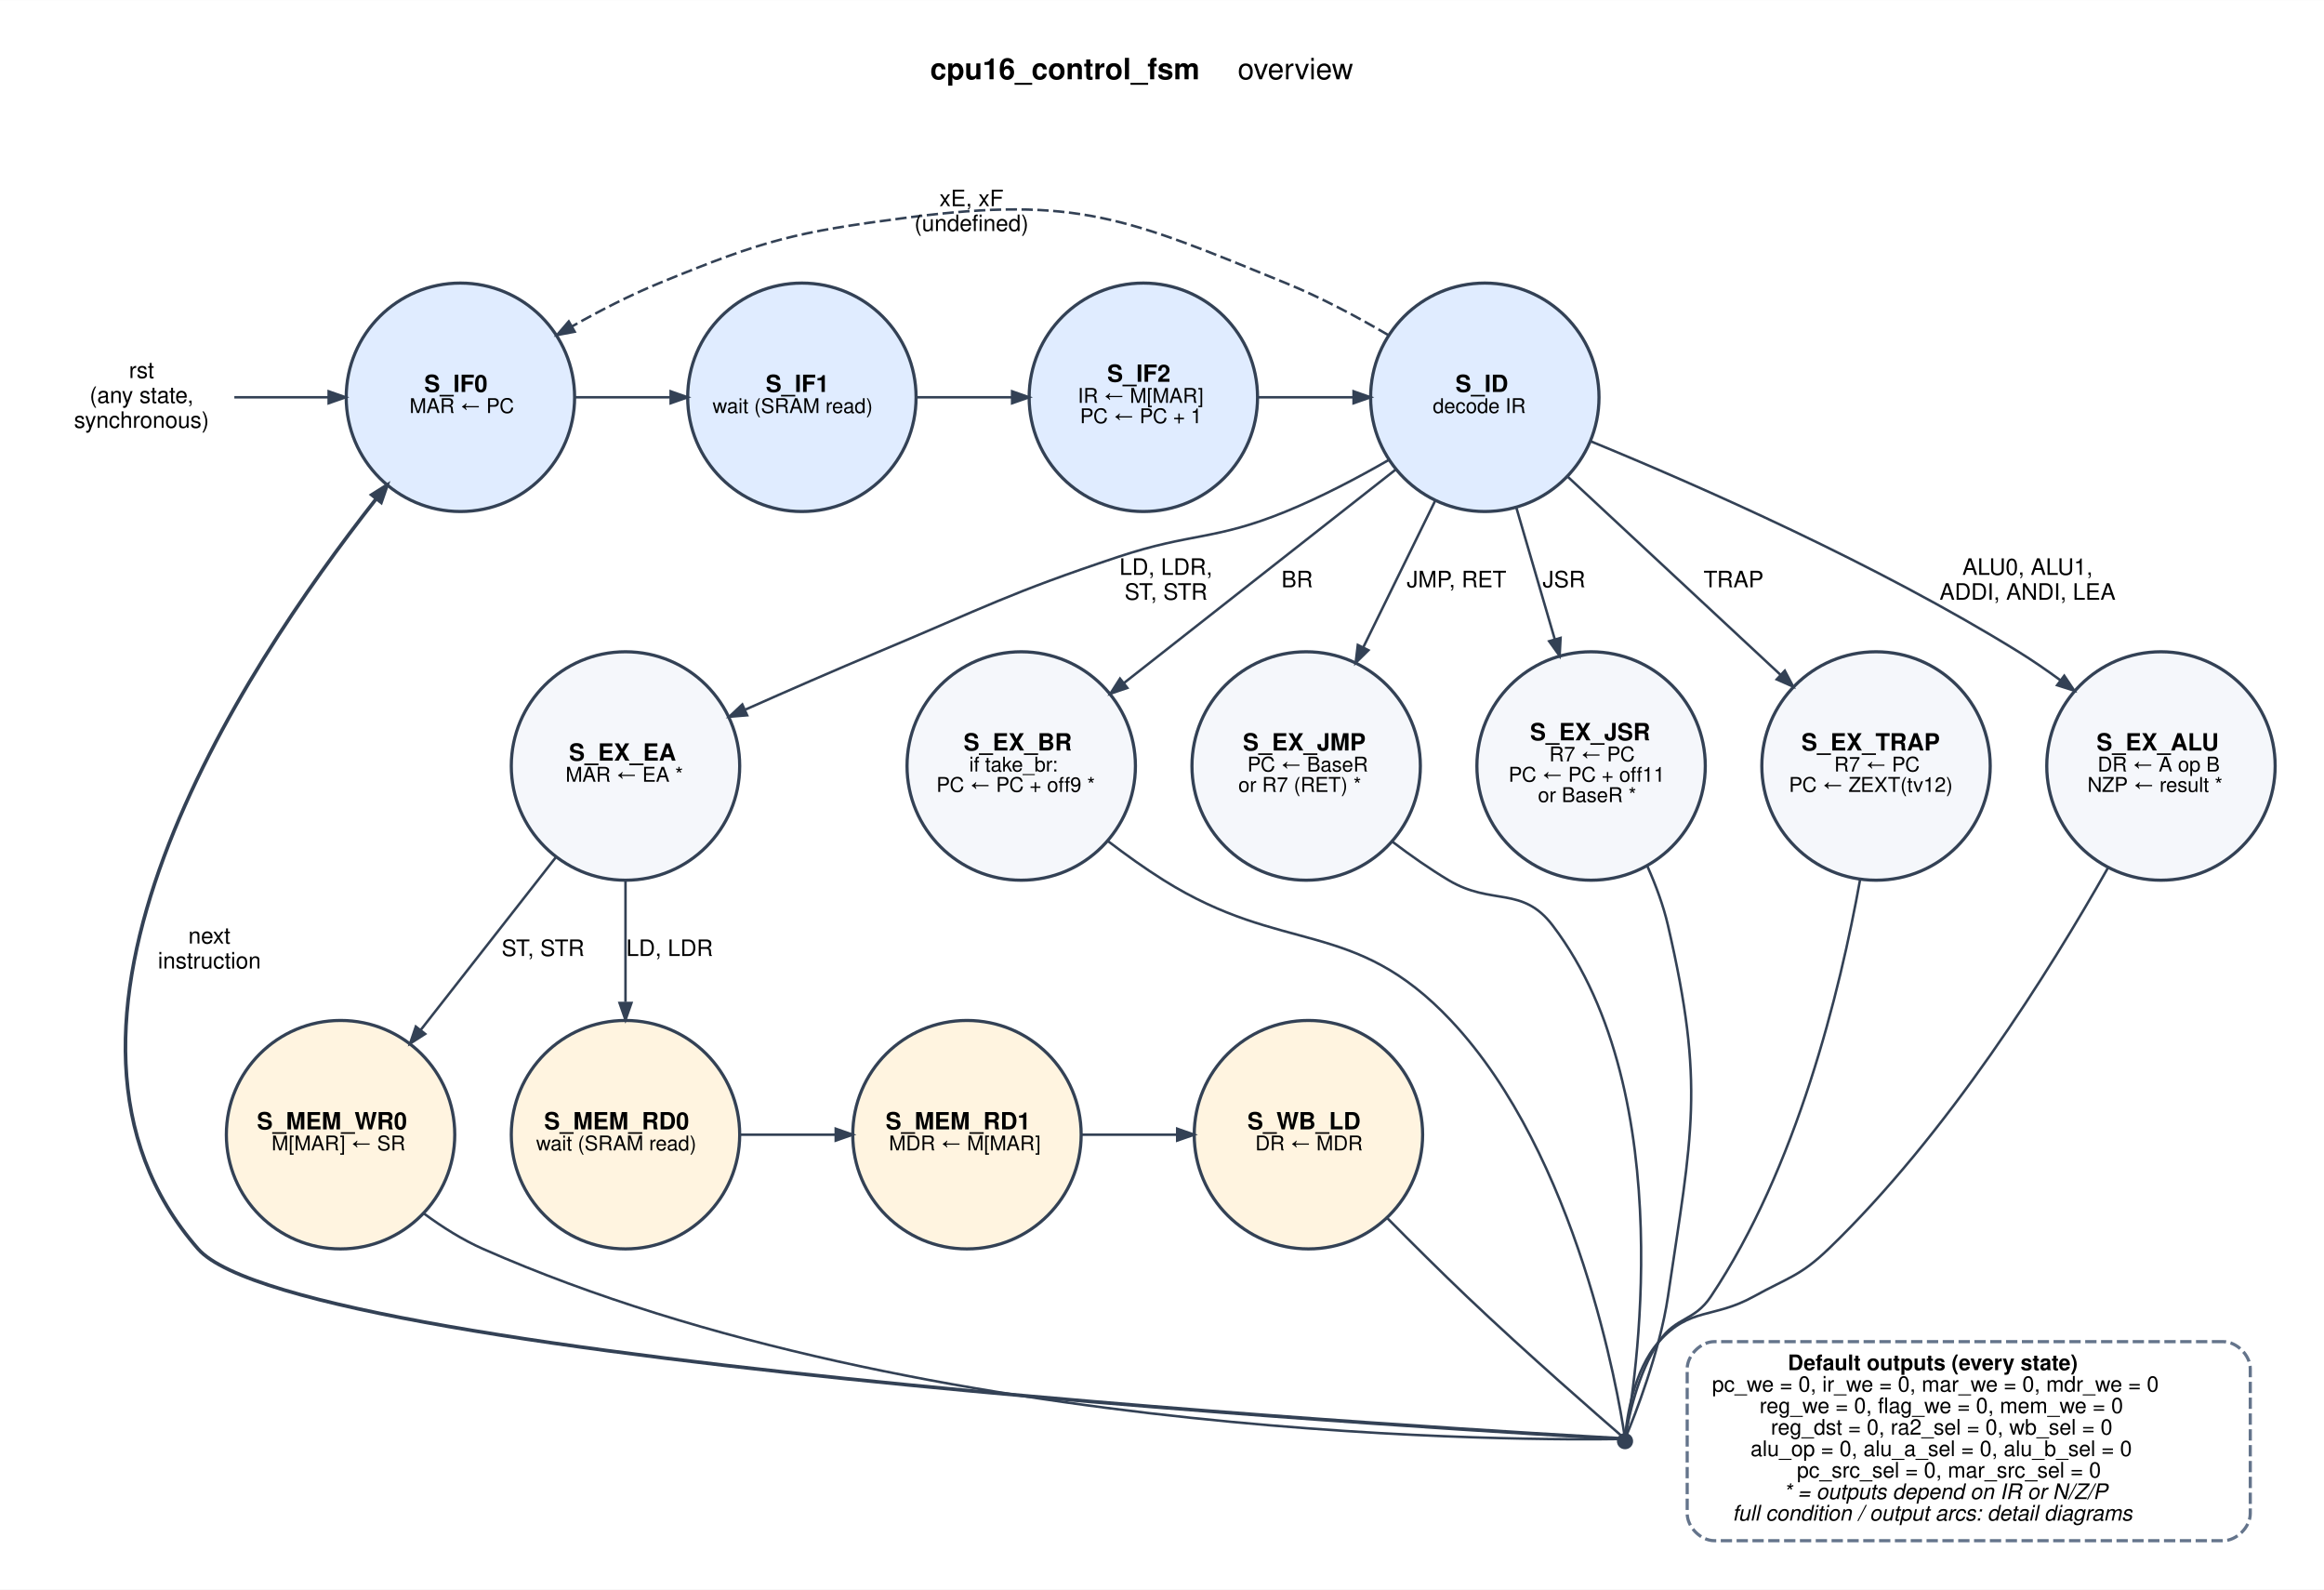
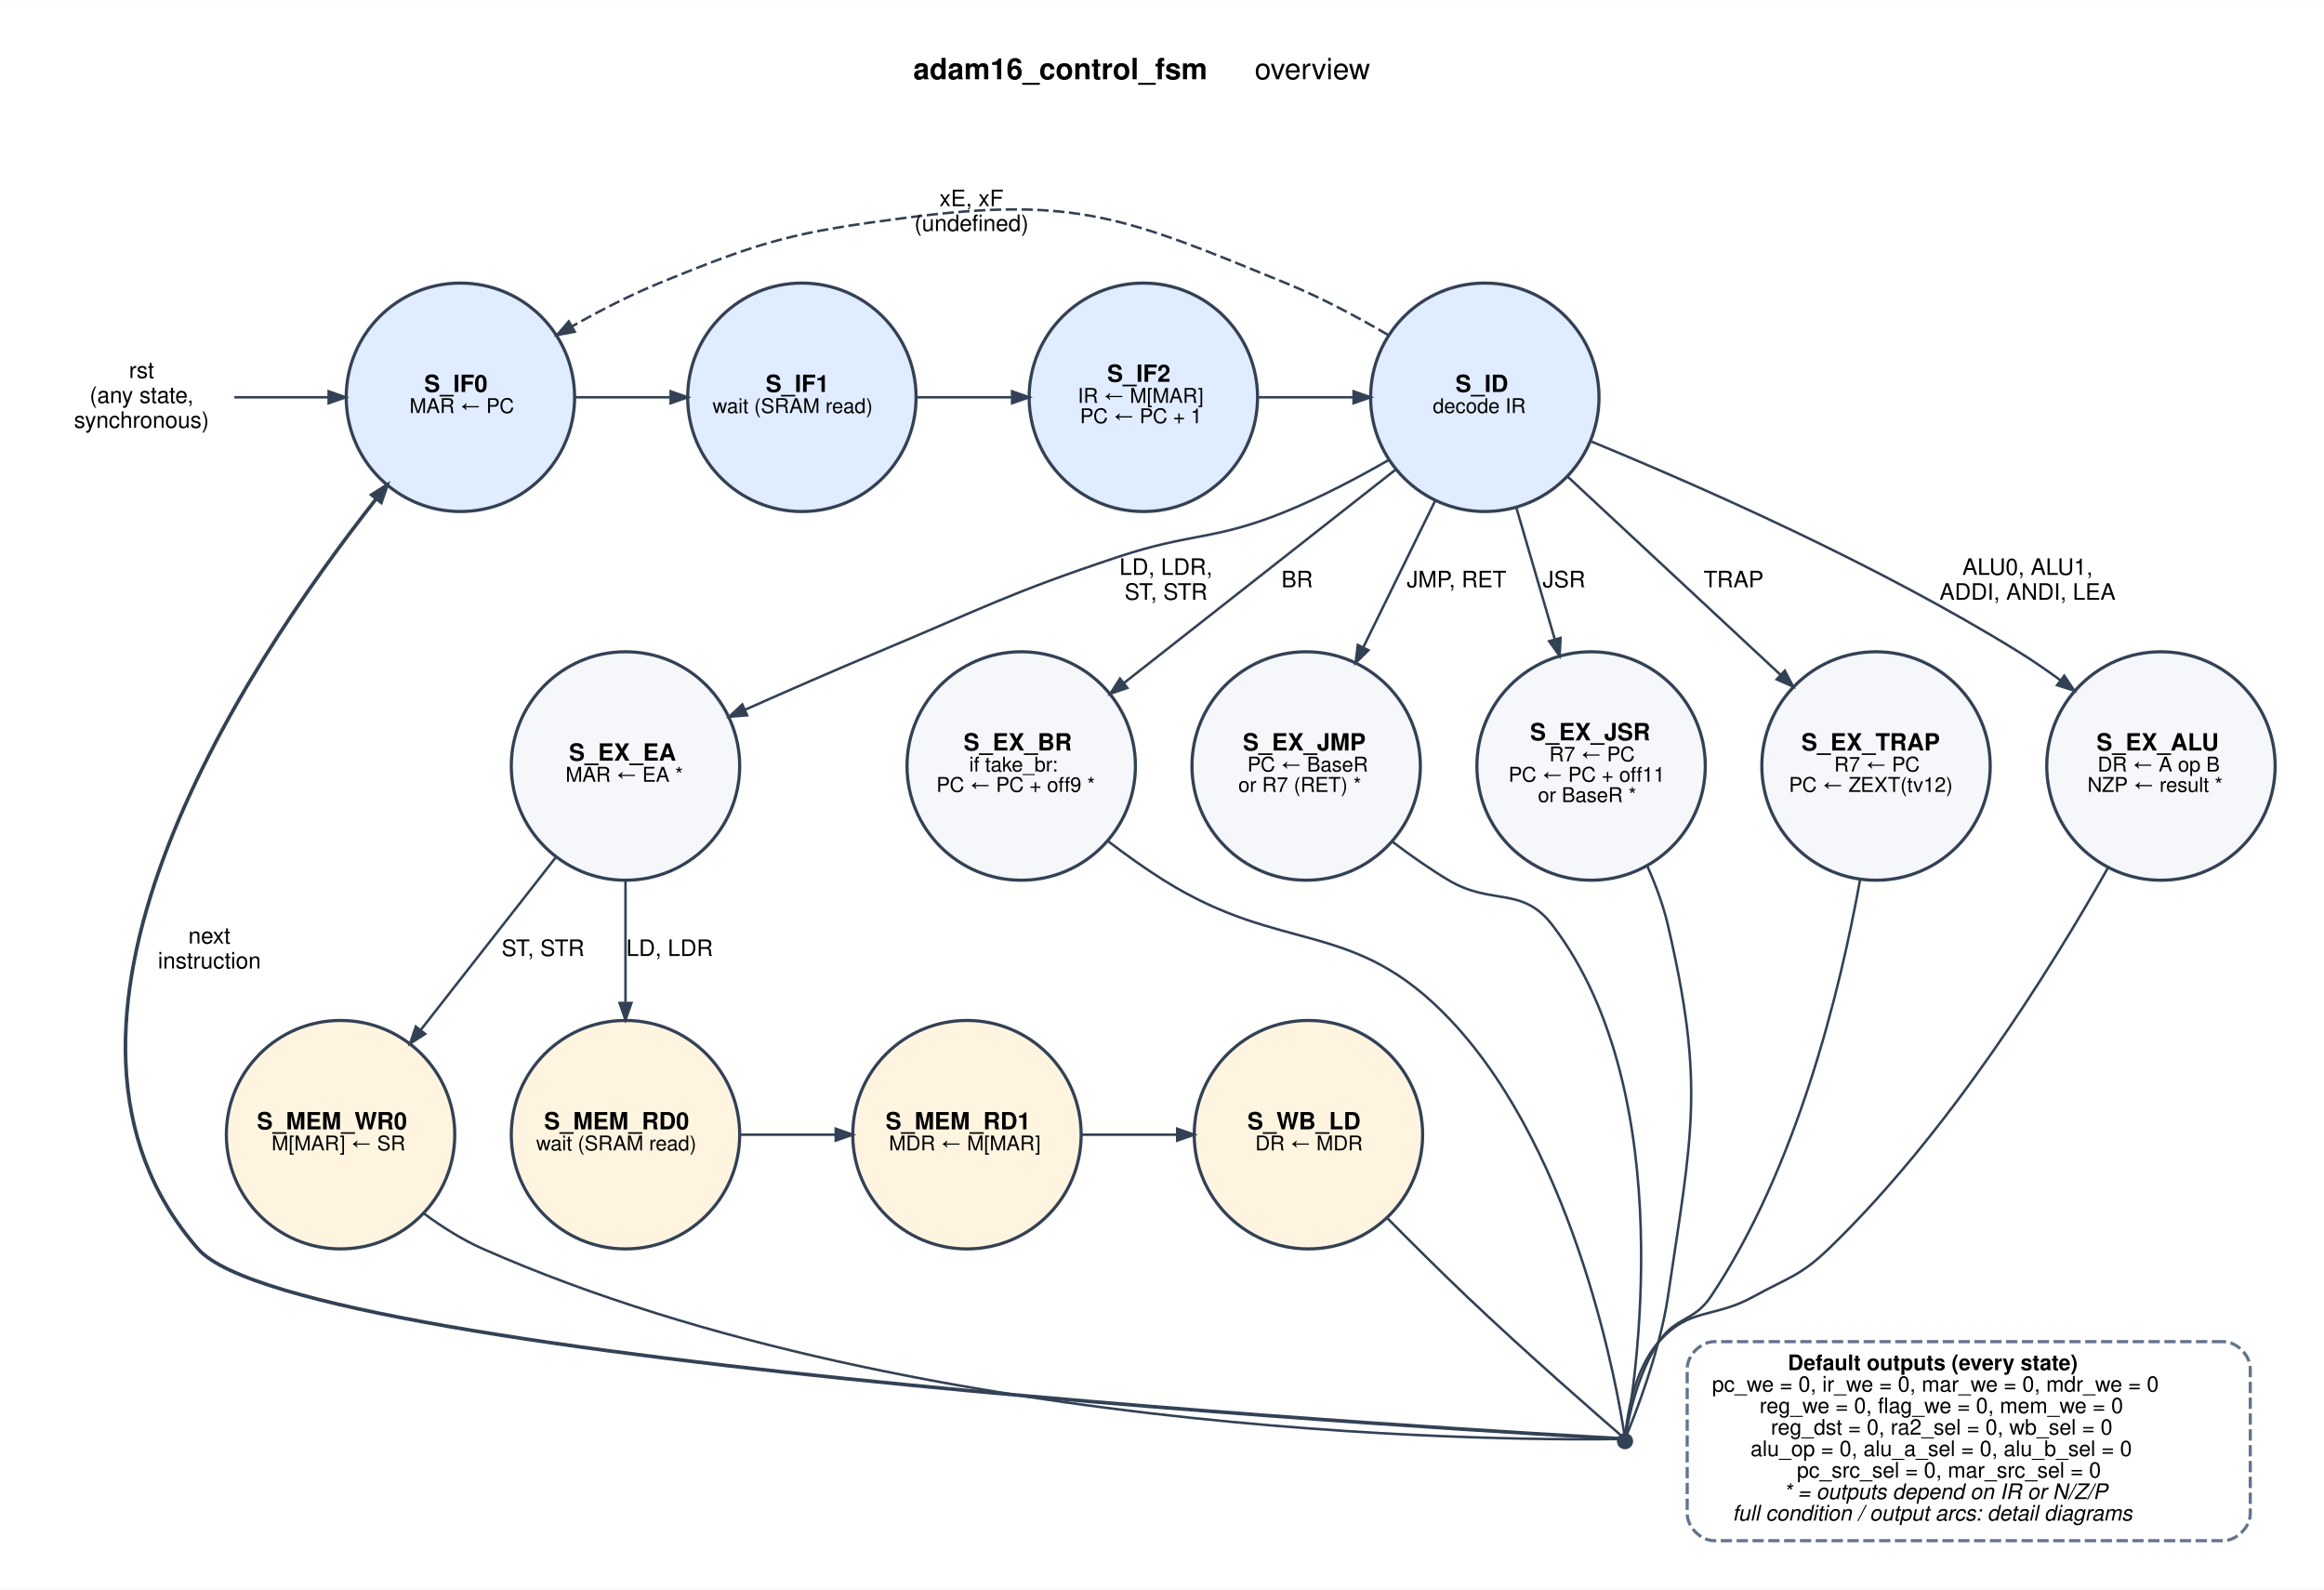
<svg xmlns="http://www.w3.org/2000/svg" width="1028pt" height="703pt" viewBox="0.00 0.00 1027.70 702.70">
  <g id="graph0" class="graph" transform="scale(1 1) rotate(0) translate(21.6 681.1)">
    <polygon fill="white" stroke="transparent" points="-21.6,21.6 -21.6,-681.1 1006.1,-681.1 1006.1,21.6 -21.6,21.6" />
-     <text text-anchor="start" x="389.75" y="-646.1" font-family="Helvetica,sans-Serif" font-weight="bold" font-size="13.00">cpu16_control_fsm</text>
-     <text text-anchor="start" x="525.75" y="-646.1" font-family="Helvetica,sans-Serif" font-size="13.00">  overview</text>
+     <text text-anchor="start" x="382.25" y="-646.1" font-family="Helvetica,sans-Serif" font-weight="bold" font-size="13.00">adam16_control_fsm</text>
+     <text text-anchor="start" x="533.25" y="-646.1" font-family="Helvetica,sans-Serif" font-size="13.00">  overview</text>
    <g id="node1" class="node">
      <text text-anchor="middle" x="41" y="-514" font-family="Helvetica,sans-Serif" font-size="10.00">rst</text>
      <text text-anchor="middle" x="41" y="-503" font-family="Helvetica,sans-Serif" font-size="10.00">(any state,</text>
      <text text-anchor="middle" x="41" y="-492" font-family="Helvetica,sans-Serif" font-size="10.00">synchronous)</text>
    </g>
    <g id="node3" class="node">
      <ellipse fill="#e0ecff" stroke="#334155" stroke-width="1.4" cx="182" cy="-505.5" rx="50.5" ry="50.5" />
      <text text-anchor="start" x="166" y="-507.85" font-family="Helvetica,sans-Serif" font-weight="bold" font-size="10.50">S_IF0</text>
      <text text-anchor="start" x="159.5" y="-498.55" font-family="Helvetica,sans-Serif" font-size="9.00">MAR ← PC</text>
    </g>
    <g id="edge1" class="edge">
      <path fill="none" stroke="#334155" stroke-width="1.1" d="M82.03,-505.5C95.87,-505.5 109.71,-505.5 123.55,-505.5" />
      <polygon fill="#334155" stroke="#334155" stroke-width="1.1" points="123.74,-508.13 131.24,-505.5 123.74,-502.88 123.74,-508.13" />
    </g>
    <g id="node2" class="node">
      <path fill="none" stroke="#64748b" stroke-width="1.4" stroke-dasharray="5,2" d="M961.5,-88C961.5,-88 736.5,-88 736.5,-88 730.5,-88 724.5,-82 724.5,-76 724.5,-76 724.5,-12 724.5,-12 724.5,-6 730.5,0 736.5,0 736.5,0 961.5,0 961.5,0 967.5,0 973.5,-6 973.5,-12 973.5,-12 973.5,-76 973.5,-76 973.5,-82 967.5,-88 961.5,-88" />
      <text text-anchor="start" x="769" y="-75.4" font-family="Helvetica,sans-Serif" font-weight="bold" font-size="9.50">Default outputs (every state)</text>
      <text text-anchor="start" x="735.5" y="-65.9" font-family="Helvetica,sans-Serif" font-size="9.50">pc_we = 0, ir_we = 0, mar_we = 0, mdr_we = 0</text>
      <text text-anchor="start" x="756.5" y="-56.4" font-family="Helvetica,sans-Serif" font-size="9.50">reg_we = 0, flag_we = 0, mem_we = 0</text>
      <text text-anchor="start" x="761.5" y="-46.9" font-family="Helvetica,sans-Serif" font-size="9.50">reg_dst = 0, ra2_sel = 0, wb_sel = 0</text>
      <text text-anchor="start" x="752.5" y="-37.4" font-family="Helvetica,sans-Serif" font-size="9.50">alu_op = 0, alu_a_sel = 0, alu_b_sel = 0</text>
      <text text-anchor="start" x="773" y="-27.9" font-family="Helvetica,sans-Serif" font-size="9.50">pc_src_sel = 0, mar_src_sel = 0</text>
      <text text-anchor="start" x="767" y="-18.4" font-family="Helvetica,sans-Serif" font-style="italic" font-size="9.50">* = outputs depend on IR or N/Z/P</text>
      <text text-anchor="start" x="744.5" y="-8.9" font-family="Helvetica,sans-Serif" font-style="italic" font-size="9.50">full condition / output arcs: detail diagrams</text>
    </g>
    <g id="node4" class="node">
      <ellipse fill="#e0ecff" stroke="#334155" stroke-width="1.4" cx="333" cy="-505.5" rx="50.5" ry="50.5" />
      <text text-anchor="start" x="317" y="-507.85" font-family="Helvetica,sans-Serif" font-weight="bold" font-size="10.50">S_IF1</text>
      <text text-anchor="start" x="293.5" y="-498.55" font-family="Helvetica,sans-Serif" font-size="9.00">wait (SRAM read)</text>
    </g>
    <g id="edge2" class="edge">
      <path fill="none" stroke="#334155" stroke-width="1.1" d="M232.73,-505.5C246.72,-505.5 260.71,-505.5 274.7,-505.5" />
      <polygon fill="#334155" stroke="#334155" stroke-width="1.1" points="274.97,-508.13 282.47,-505.5 274.97,-502.88 274.97,-508.13" />
    </g>
    <g id="node5" class="node">
      <ellipse fill="#e0ecff" stroke="#334155" stroke-width="1.4" cx="484" cy="-505.5" rx="50.5" ry="50.5" />
      <text text-anchor="start" x="468" y="-512.35" font-family="Helvetica,sans-Serif" font-weight="bold" font-size="10.50">S_IF2</text>
      <text text-anchor="start" x="455" y="-503.05" font-family="Helvetica,sans-Serif" font-size="9.00">IR ← M[MAR]</text>
      <text text-anchor="start" x="456" y="-494.05" font-family="Helvetica,sans-Serif" font-size="9.00">PC ← PC + 1</text>
    </g>
    <g id="edge3" class="edge">
      <path fill="none" stroke="#334155" stroke-width="1.1" d="M383.73,-505.5C397.72,-505.5 411.71,-505.5 425.7,-505.5" />
      <polygon fill="#334155" stroke="#334155" stroke-width="1.1" points="425.97,-508.13 433.47,-505.5 425.97,-502.88 425.97,-508.13" />
    </g>
    <g id="node6" class="node">
      <ellipse fill="#e0ecff" stroke="#334155" stroke-width="1.4" cx="635" cy="-505.5" rx="50.5" ry="50.5" />
      <text text-anchor="start" x="622" y="-507.85" font-family="Helvetica,sans-Serif" font-weight="bold" font-size="10.50">S_ID</text>
      <text text-anchor="start" x="612" y="-498.55" font-family="Helvetica,sans-Serif" font-size="9.00">decode IR</text>
    </g>
    <g id="edge4" class="edge">
      <path fill="none" stroke="#334155" stroke-width="1.1" d="M534.73,-505.5C548.72,-505.5 562.71,-505.5 576.7,-505.5" />
      <polygon fill="#334155" stroke="#334155" stroke-width="1.1" points="576.97,-508.13 584.47,-505.5 576.97,-502.88 576.97,-508.13" />
    </g>
    <g id="edge11" class="edge">
      <path fill="none" stroke="#334155" stroke-width="1.1" stroke-dasharray="5,2" d="M592.29,-533.04C578.26,-541.26 562.33,-549.73 547,-556 477.27,-584.52 454.71,-594.68 380,-585 329.86,-578.5 316.77,-575.19 270,-556 257.08,-550.7 243.71,-543.83 231.42,-536.88" />
      <polygon fill="#334155" stroke="#334155" stroke-width="1.1" points="232.53,-534.49 224.72,-533.02 229.91,-539.04 232.53,-534.49" />
      <text text-anchor="middle" x="408" y="-590" font-family="Helvetica,sans-Serif" font-size="10.00">xE, xF</text>
      <text text-anchor="middle" x="408" y="-579" font-family="Helvetica,sans-Serif" font-size="10.00">(undefined)</text>
    </g>
    <g id="node7" class="node">
      <ellipse fill="#f5f7fb" stroke="#334155" stroke-width="1.4" cx="934" cy="-342.5" rx="50.5" ry="50.5" />
      <text text-anchor="start" x="905.5" y="-349.35" font-family="Helvetica,sans-Serif" font-weight="bold" font-size="10.50">S_EX_ALU</text>
      <text text-anchor="start" x="906" y="-340.05" font-family="Helvetica,sans-Serif" font-size="9.00">DR ← A op B</text>
      <text text-anchor="start" x="901.5" y="-331.05" font-family="Helvetica,sans-Serif" font-size="9.00">NZP ← result *</text>
    </g>
    <g id="edge5" class="edge">
      <path fill="none" stroke="#334155" stroke-width="1.1" d="M681.83,-486.05C730.64,-466 808.56,-431.6 871,-393 877.21,-389.16 883.53,-384.81 889.64,-380.33" />
      <polygon fill="#334155" stroke="#334155" stroke-width="1.1" points="891.24,-382.41 895.67,-375.81 888.09,-378.21 891.24,-382.41" />
      <text text-anchor="middle" x="875" y="-427" font-family="Helvetica,sans-Serif" font-size="10.00">ALU0, ALU1,</text>
      <text text-anchor="middle" x="875" y="-416" font-family="Helvetica,sans-Serif" font-size="10.00">ADDI, ANDI, LEA</text>
    </g>
    <g id="node8" class="node">
      <ellipse fill="#f5f7fb" stroke="#334155" stroke-width="1.4" cx="255" cy="-342.5" rx="50.5" ry="50.5" />
      <text text-anchor="start" x="230" y="-344.85" font-family="Helvetica,sans-Serif" font-weight="bold" font-size="10.50">S_EX_EA</text>
      <text text-anchor="start" x="228.5" y="-335.55" font-family="Helvetica,sans-Serif" font-size="9.00">MAR ← EA *</text>
    </g>
    <g id="edge6" class="edge">
      <path fill="none" stroke="#334155" stroke-width="1.1" d="M592.65,-477.87C578.51,-469.74 562.41,-461.3 547,-455 515.47,-442.1 505.33,-445.74 473,-435 424.91,-419.03 413.74,-412.58 367,-393 347.7,-384.91 326.68,-375.73 308.12,-367.48" />
      <polygon fill="#334155" stroke="#334155" stroke-width="1.1" points="308.79,-364.91 300.87,-364.26 306.65,-369.7 308.79,-364.91" />
      <text text-anchor="middle" x="494" y="-427" font-family="Helvetica,sans-Serif" font-size="10.00">LD, LDR,</text>
      <text text-anchor="middle" x="494" y="-416" font-family="Helvetica,sans-Serif" font-size="10.00">ST, STR</text>
    </g>
    <g id="node13" class="node">
      <ellipse fill="#f5f7fb" stroke="#334155" stroke-width="1.4" cx="430" cy="-342.5" rx="50.5" ry="50.5" />
      <text text-anchor="start" x="404.5" y="-349.35" font-family="Helvetica,sans-Serif" font-weight="bold" font-size="10.50">S_EX_BR</text>
      <text text-anchor="start" x="407" y="-340.05" font-family="Helvetica,sans-Serif" font-size="9.00">if take_br:</text>
      <text text-anchor="start" x="392.5" y="-331.05" font-family="Helvetica,sans-Serif" font-size="9.00">PC ← PC + off9 *</text>
    </g>
    <g id="edge7" class="edge">
      <path fill="none" stroke="#334155" stroke-width="1.1" d="M595.47,-473.46C561.16,-446.51 511.47,-407.48 475.5,-379.24" />
      <polygon fill="#334155" stroke="#334155" stroke-width="1.1" points="476.92,-377.02 469.4,-374.45 473.68,-381.14 476.92,-377.02" />
      <text text-anchor="middle" x="552" y="-421.5" font-family="Helvetica,sans-Serif" font-size="10.00">BR</text>
    </g>
    <g id="node14" class="node">
      <ellipse fill="#f5f7fb" stroke="#334155" stroke-width="1.4" cx="556" cy="-342.5" rx="50.5" ry="50.5" />
      <text text-anchor="start" x="528" y="-349.35" font-family="Helvetica,sans-Serif" font-weight="bold" font-size="10.50">S_EX_JMP</text>
      <text text-anchor="start" x="530" y="-340.05" font-family="Helvetica,sans-Serif" font-size="9.00">PC ← BaseR</text>
      <text text-anchor="start" x="526" y="-331.05" font-family="Helvetica,sans-Serif" font-size="9.00">or R7 (RET) *</text>
    </g>
    <g id="edge8" class="edge">
      <path fill="none" stroke="#334155" stroke-width="1.1" d="M612.99,-459.65C603.15,-439.59 591.49,-415.82 581.29,-395.03" />
      <polygon fill="#334155" stroke="#334155" stroke-width="1.1" points="583.55,-393.68 577.89,-388.11 578.84,-396 583.55,-393.68" />
      <text text-anchor="middle" x="622.5" y="-421.5" font-family="Helvetica,sans-Serif" font-size="10.00">JMP, RET</text>
    </g>
    <g id="node15" class="node">
      <ellipse fill="#f5f7fb" stroke="#334155" stroke-width="1.4" cx="682" cy="-342.5" rx="50.5" ry="50.5" />
      <text text-anchor="start" x="655" y="-353.85" font-family="Helvetica,sans-Serif" font-weight="bold" font-size="10.50">S_EX_JSR</text>
      <text text-anchor="start" x="663.5" y="-344.55" font-family="Helvetica,sans-Serif" font-size="9.00">R7 ← PC</text>
      <text text-anchor="start" x="645.5" y="-335.55" font-family="Helvetica,sans-Serif" font-size="9.00">PC ← PC + off11</text>
      <text text-anchor="start" x="658.5" y="-326.55" font-family="Helvetica,sans-Serif" font-size="9.00">or BaseR *</text>
    </g>
    <g id="edge9" class="edge">
      <path fill="none" stroke="#334155" stroke-width="1.1" d="M648.97,-456.63C654.3,-438.38 660.41,-417.44 665.92,-398.58" />
      <polygon fill="#334155" stroke="#334155" stroke-width="1.1" points="668.5,-399.12 668.08,-391.18 663.46,-397.65 668.5,-399.12" />
      <text text-anchor="middle" x="670" y="-421.5" font-family="Helvetica,sans-Serif" font-size="10.00">JSR</text>
    </g>
    <g id="node16" class="node">
      <ellipse fill="#f5f7fb" stroke="#334155" stroke-width="1.4" cx="808" cy="-342.5" rx="50.5" ry="50.5" />
      <text text-anchor="start" x="775" y="-349.35" font-family="Helvetica,sans-Serif" font-weight="bold" font-size="10.50">S_EX_TRAP</text>
      <text text-anchor="start" x="789.5" y="-340.05" font-family="Helvetica,sans-Serif" font-size="9.00">R7 ← PC</text>
      <text text-anchor="start" x="769.5" y="-331.05" font-family="Helvetica,sans-Serif" font-size="9.00">PC ← ZEXT(tv12)</text>
    </g>
    <g id="edge10" class="edge">
      <path fill="none" stroke="#334155" stroke-width="1.1" d="M671.69,-470.36C699.21,-444.74 736.94,-409.63 765.73,-382.84" />
      <polygon fill="#334155" stroke="#334155" stroke-width="1.1" points="767.66,-384.63 771.36,-377.59 764.09,-380.78 767.66,-384.63" />
      <text text-anchor="middle" x="745" y="-421.5" font-family="Helvetica,sans-Serif" font-size="10.00">TRAP</text>
    </g>
    <g id="node17" class="node">
      <ellipse fill="#334155" stroke="#334155" stroke-width="1.4" cx="697" cy="-44" rx="2.88" ry="2.88" />
    </g>
    <g id="edge12" class="edge">
      <path fill="none" stroke="#334155" stroke-width="1.1" d="M910.52,-297.39C884.6,-251.54 839.53,-179.55 787,-129 774.47,-116.95 769.21,-116.42 754,-108 735.91,-97.99 725.8,-103.39 712,-88 700.6,-75.29 697.76,-53.41 697.15,-46.89" />
    </g>
    <g id="node9" class="node">
      <ellipse fill="#fff4e0" stroke="#334155" stroke-width="1.4" cx="255" cy="-179.5" rx="50.5" ry="50.5" />
      <text text-anchor="start" x="219" y="-181.85" font-family="Helvetica,sans-Serif" font-weight="bold" font-size="10.50">S_MEM_RD0</text>
      <text text-anchor="start" x="215.5" y="-172.55" font-family="Helvetica,sans-Serif" font-size="9.00">wait (SRAM read)</text>
    </g>
    <g id="edge13" class="edge">
      <path fill="none" stroke="#334155" stroke-width="1.1" d="M255,-291.88C255,-274.89 255,-255.75 255,-238.18" />
      <polygon fill="#334155" stroke="#334155" stroke-width="1.1" points="257.63,-237.73 255,-230.23 252.38,-237.73 257.63,-237.73" />
      <text text-anchor="middle" x="274.5" y="-258.5" font-family="Helvetica,sans-Serif" font-size="10.00">LD, LDR</text>
    </g>
    <g id="node12" class="node">
      <ellipse fill="#fff4e0" stroke="#334155" stroke-width="1.4" cx="129" cy="-179.5" rx="50.5" ry="50.5" />
      <text text-anchor="start" x="92" y="-181.85" font-family="Helvetica,sans-Serif" font-weight="bold" font-size="10.50">S_MEM_WR0</text>
      <text text-anchor="start" x="98.5" y="-172.55" font-family="Helvetica,sans-Serif" font-size="9.00">M[MAR] ← SR</text>
    </g>
    <g id="edge14" class="edge">
      <path fill="none" stroke="#334155" stroke-width="1.1" d="M224.18,-302.11C206.11,-279.03 183.22,-249.78 164.41,-225.75" />
      <polygon fill="#334155" stroke="#334155" stroke-width="1.1" points="166.41,-224.05 159.72,-219.76 162.28,-227.28 166.41,-224.05" />
      <text text-anchor="middle" x="218.5" y="-258.5" font-family="Helvetica,sans-Serif" font-size="10.00">ST, STR</text>
    </g>
    <g id="node10" class="node">
      <ellipse fill="#fff4e0" stroke="#334155" stroke-width="1.4" cx="406" cy="-179.5" rx="50.5" ry="50.5" />
      <text text-anchor="start" x="370" y="-181.85" font-family="Helvetica,sans-Serif" font-weight="bold" font-size="10.50">S_MEM_RD1</text>
      <text text-anchor="start" x="371.5" y="-172.55" font-family="Helvetica,sans-Serif" font-size="9.00">MDR ← M[MAR]</text>
    </g>
    <g id="edge15" class="edge">
      <path fill="none" stroke="#334155" stroke-width="1.1" d="M305.73,-179.5C319.72,-179.5 333.71,-179.5 347.7,-179.5" />
      <polygon fill="#334155" stroke="#334155" stroke-width="1.1" points="347.97,-182.13 355.47,-179.5 347.97,-176.88 347.97,-182.13" />
    </g>
    <g id="node11" class="node">
      <ellipse fill="#fff4e0" stroke="#334155" stroke-width="1.4" cx="557" cy="-179.5" rx="50.5" ry="50.5" />
      <text text-anchor="start" x="530" y="-181.85" font-family="Helvetica,sans-Serif" font-weight="bold" font-size="10.50">S_WB_LD</text>
      <text text-anchor="start" x="533.5" y="-172.55" font-family="Helvetica,sans-Serif" font-size="9.00">DR ← MDR</text>
    </g>
    <g id="edge16" class="edge">
      <path fill="none" stroke="#334155" stroke-width="1.1" d="M456.73,-179.5C470.72,-179.5 484.71,-179.5 498.7,-179.5" />
      <polygon fill="#334155" stroke="#334155" stroke-width="1.1" points="498.97,-182.13 506.47,-179.5 498.97,-176.88 498.97,-182.13" />
    </g>
    <g id="edge17" class="edge">
      <path fill="none" stroke="#334155" stroke-width="1.1" d="M591.87,-142.61C602.97,-131.39 615.38,-119.06 627,-108 653.52,-82.75 687.22,-53.45 695.24,-46.52" />
    </g>
    <g id="edge18" class="edge">
      <path fill="none" stroke="#334155" stroke-width="1.1" d="M165.99,-144.55C174.09,-138.57 182.96,-132.99 192,-129 387.98,-42.56 662.52,-44.43 694.02,-44.94" />
    </g>
    <g id="edge19" class="edge">
      <path fill="none" stroke="#334155" stroke-width="1.1" d="M468.38,-309.27C476.3,-303.22 484.75,-297.17 493,-292 546.22,-258.63 576.93,-275.72 620,-230 676.29,-170.24 694.23,-63.44 696.69,-47.12" />
    </g>
    <g id="edge20" class="edge">
      <path fill="none" stroke="#334155" stroke-width="1.1" d="M594.2,-308.98C602.14,-302.95 610.64,-296.99 619,-292 638.14,-280.58 651.5,-289.74 665,-272 722.35,-196.61 700.72,-65.2 697.4,-47.09" />
    </g>
    <g id="edge21" class="edge">
      <path fill="none" stroke="#334155" stroke-width="1.1" d="M706.91,-298.13C710.67,-289.71 713.97,-280.77 716,-272 732.44,-200.99 726.64,-180.11 716,-108 712.33,-83.14 700.94,-54.48 697.8,-46.91" />
    </g>
    <g id="edge22" class="edge">
      <path fill="none" stroke="#334155" stroke-width="1.1" d="M800.98,-292.4C792.04,-242.57 772.95,-164.88 735,-108 727.48,-96.73 719.6,-99.22 712,-88 702.6,-74.12 698.48,-53.74 697.34,-47.14" />
    </g>
    <g id="edge23" class="edge">
      <path fill="none" stroke="#334155" stroke-width="1.6" d="M694.13,-45.15C649.97,-47.56 110.69,-77.97 66,-129 -18.82,-225.86 84.42,-383.94 144.57,-460.37" />
      <polygon fill="#334155" stroke="#334155" stroke-width="1.6" points="142.82,-462.38 149.54,-466.62 146.93,-459.11 142.82,-462.38" />
      <text text-anchor="middle" x="71" y="-264" font-family="Helvetica,sans-Serif" font-size="10.00">  next</text>
      <text text-anchor="middle" x="71" y="-253" font-family="Helvetica,sans-Serif" font-size="10.00">  instruction</text>
    </g>
  </g>
</svg>
